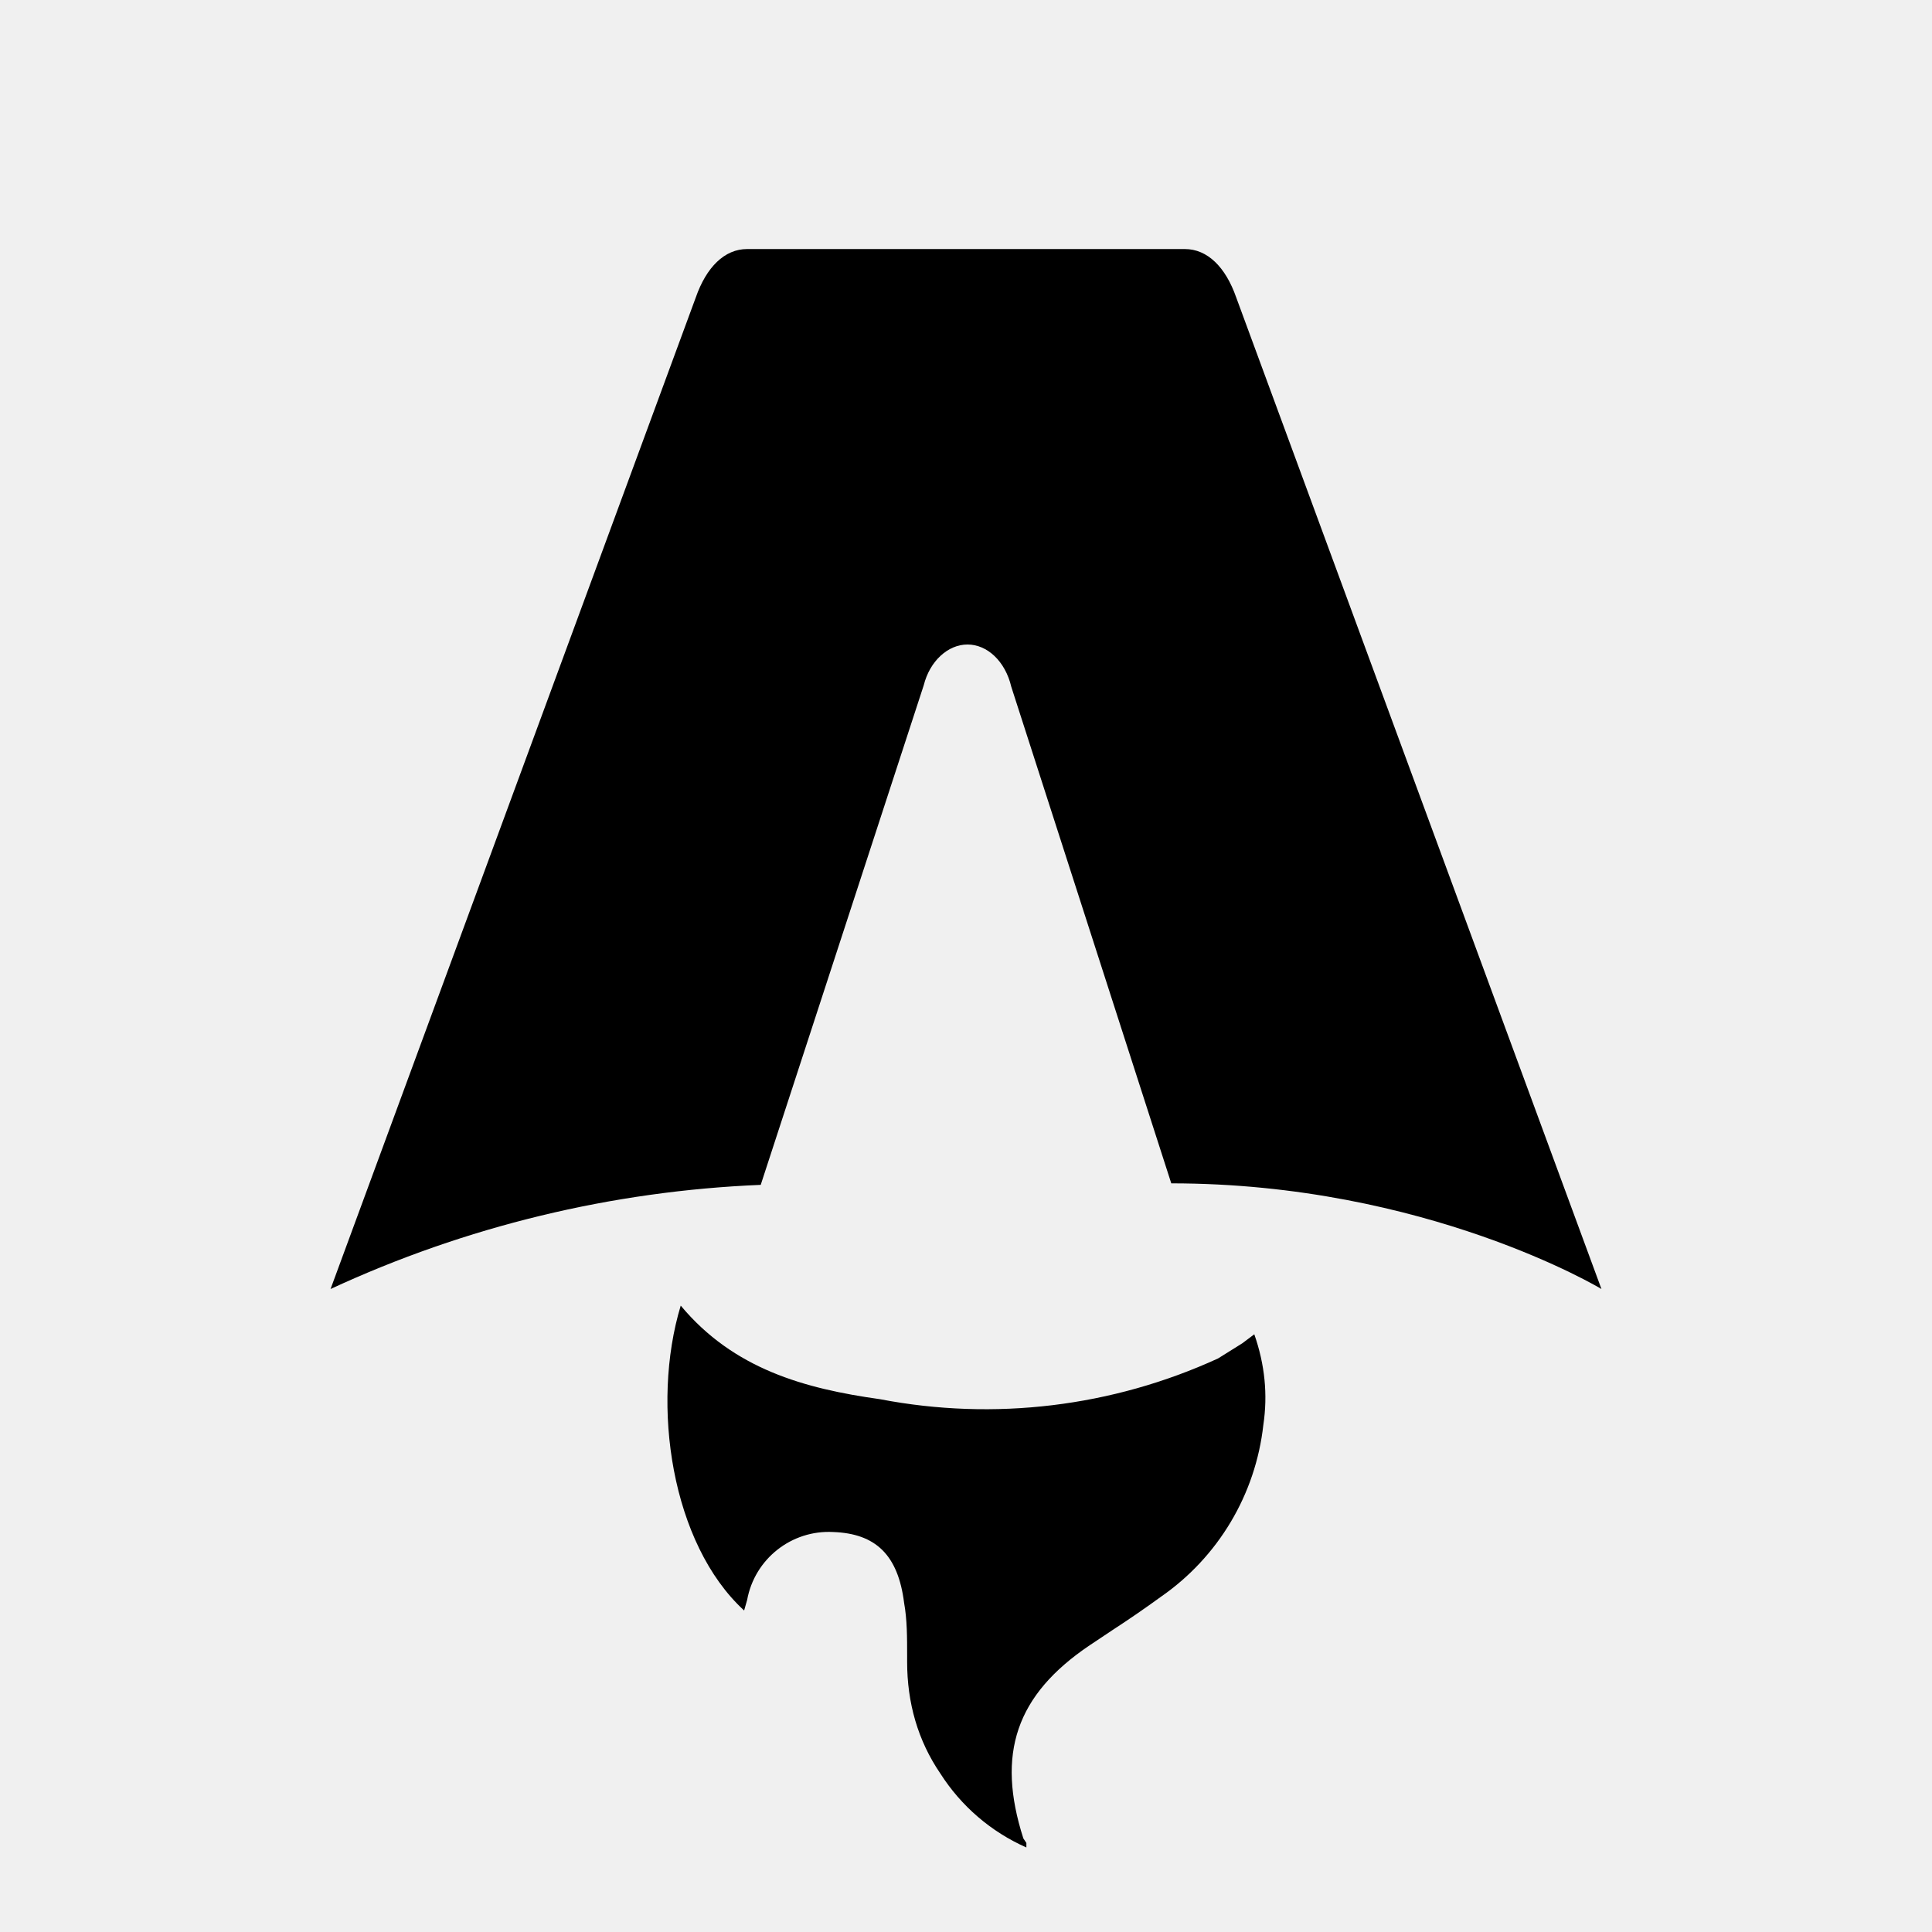
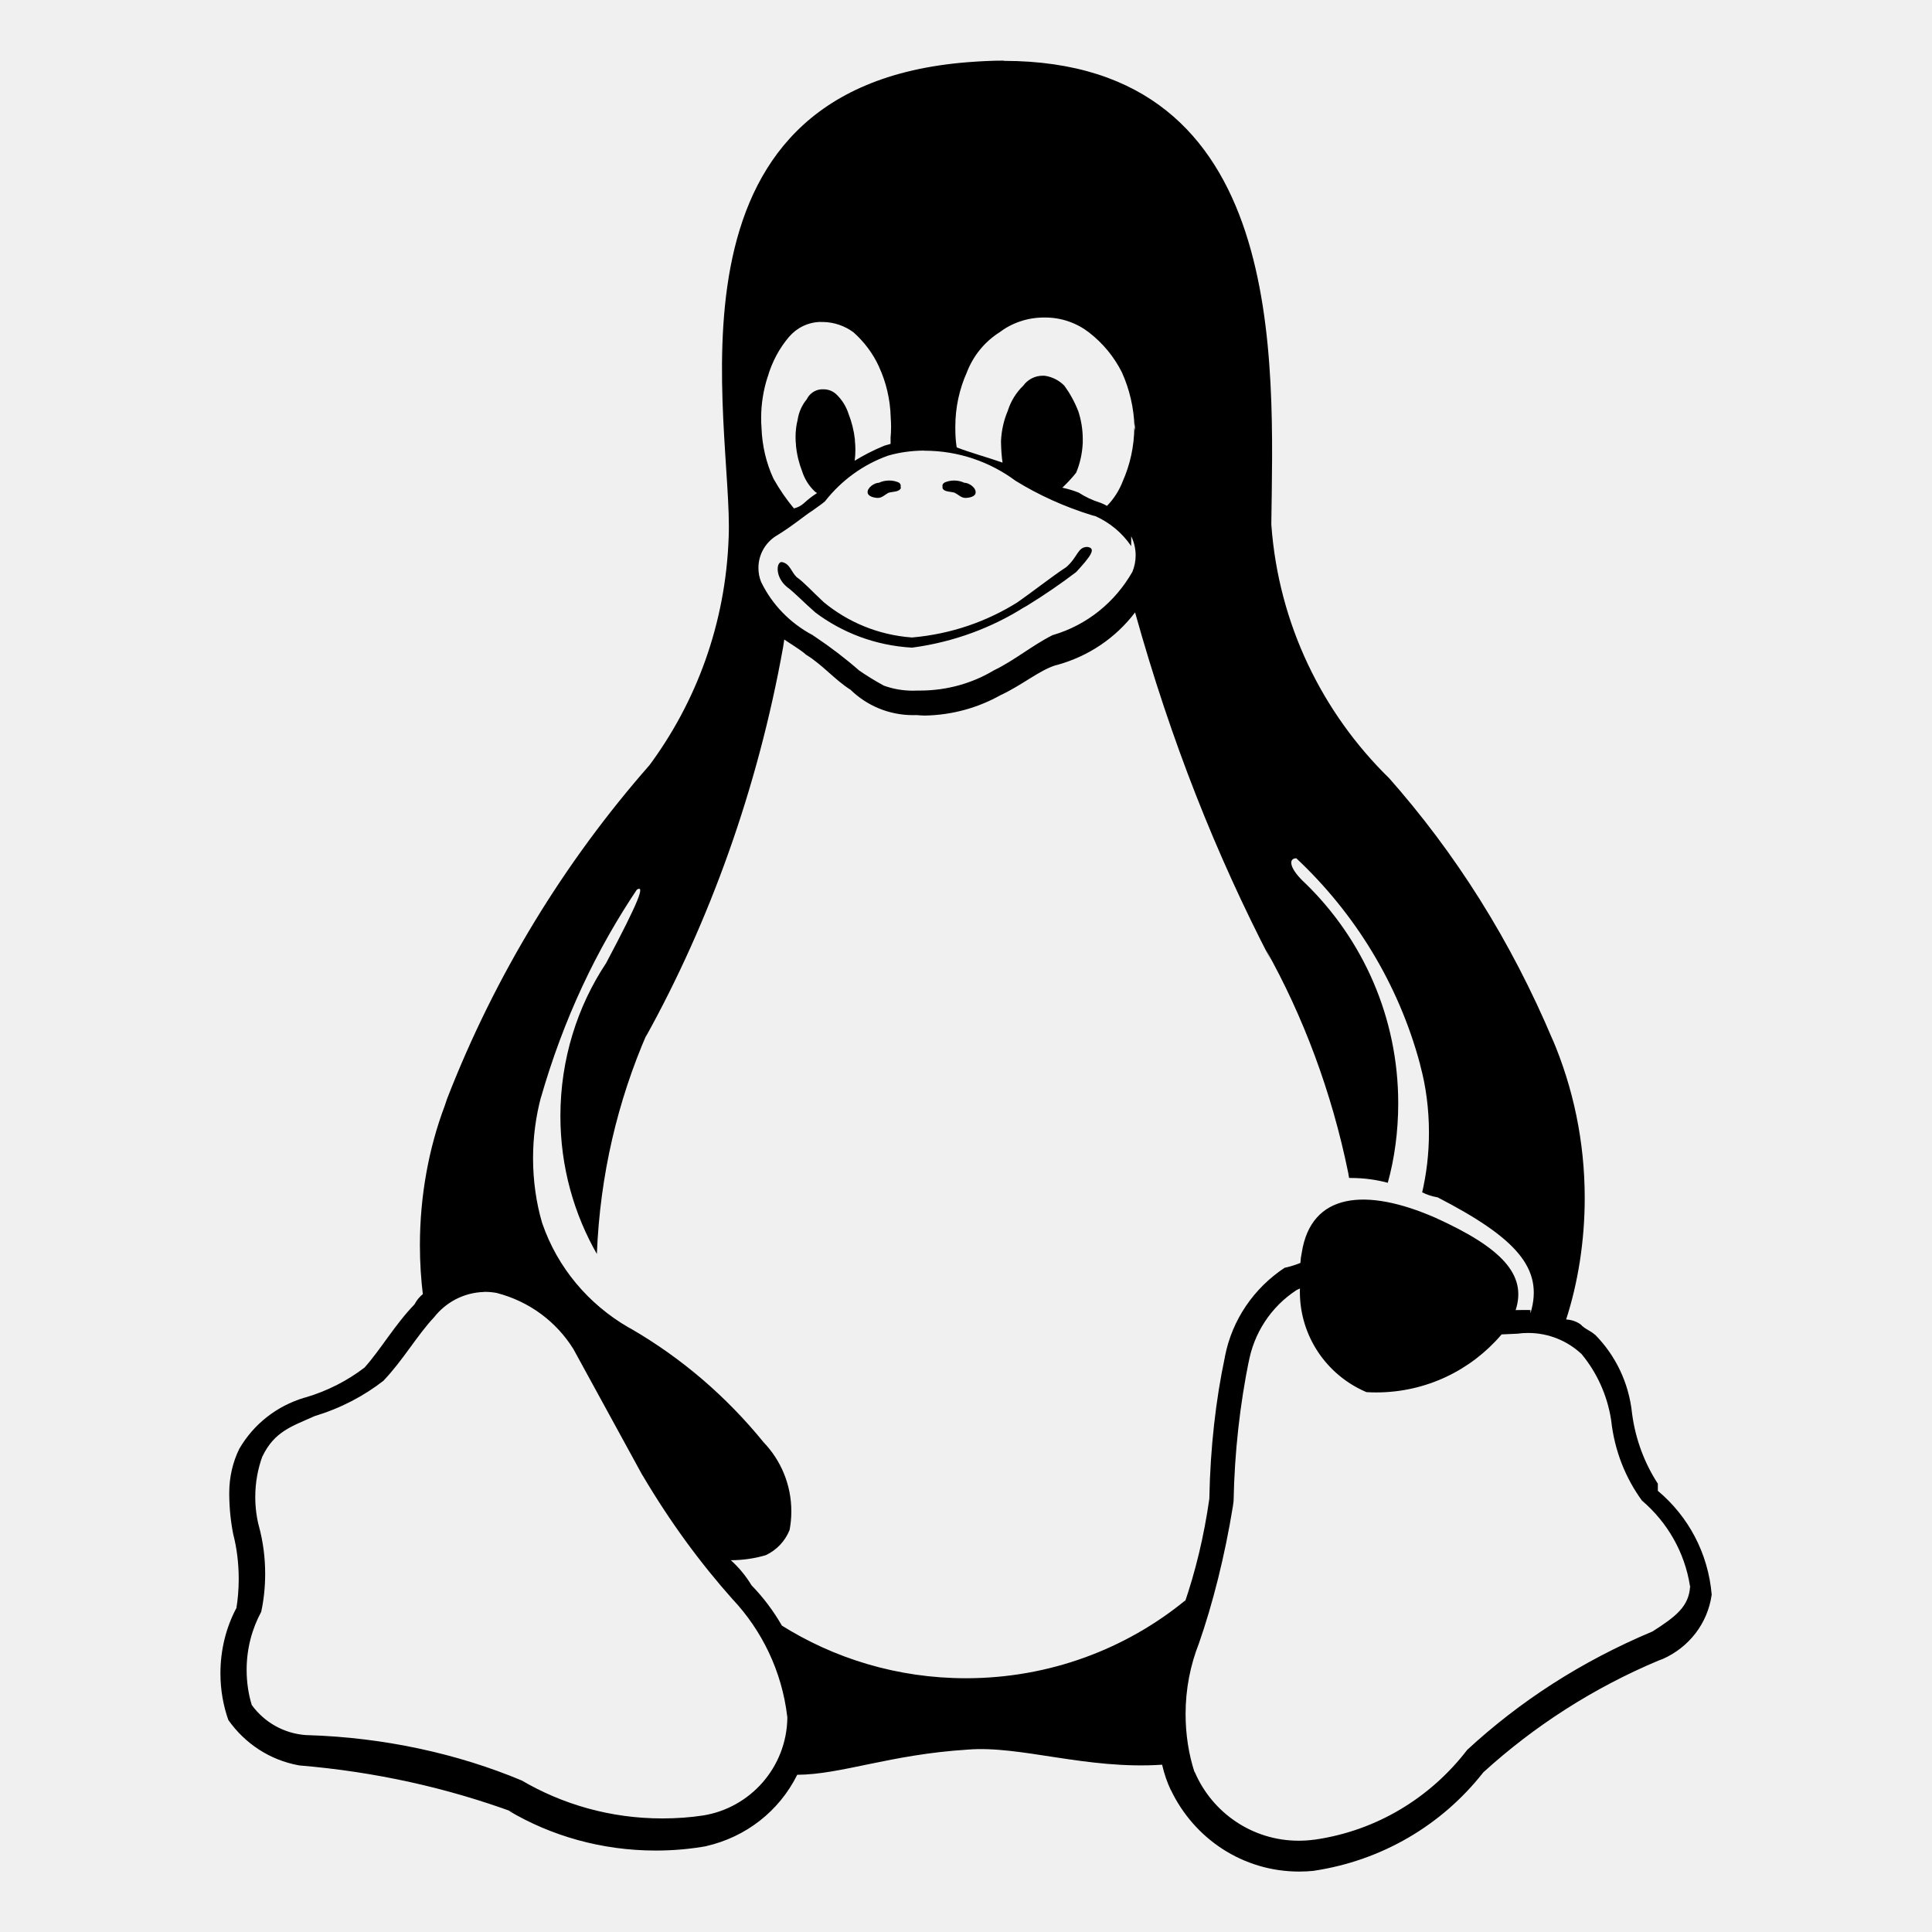
- <svg xmlns="http://www.w3.org/2000/svg" fill="none" viewBox="0 0 128 128">
-   <path d="M50.4 78.5a75.1 75.1 0 0 0-28.5 6.9l24.2-65.7c.7-2 1.9-3.2 3.4-3.2h29c1.5 0 2.7 1.2 3.4 3.2l24.2 65.7s-11.6-7-28.5-7L67 45.5c-.4-1.7-1.6-2.8-2.9-2.8-1.3 0-2.5 1.1-2.9 2.7L50.4 78.5Zm-1.1 28.2Zm-4.2-20.2c-2 6.6-.6 15.8 4.2 20.2a17.5 17.5 0 0 1 .2-.7 5.5 5.5 0 0 1 5.7-4.5c2.8.1 4.3 1.5 4.7 4.7.2 1.1.2 2.3.2 3.5v.4c0 2.7.7 5.2 2.2 7.4a13 13 0 0 0 5.7 4.9v-.3l-.2-.3c-1.8-5.6-.5-9.5 4.4-12.8l1.5-1a73 73 0 0 0 3.2-2.2 16 16 0 0 0 6.8-11.4c.3-2 .1-4-.6-6l-.8.6-1.6 1a37 37 0 0 1-22.4 2.7c-5-.7-9.7-2-13.2-6.2Z" />
-   <style>
-         path { fill: #000; }
-         @media (prefers-color-scheme: dark) {
-             path { fill: #FFF; }
-         }
-     </style>
+ <svg xmlns="http://www.w3.org/2000/svg" fill="#000000" width="800px" height="800px" viewBox="0 0 32 32" version="1.1">
+   <path d="M14.923 8.080c-0.025 0.072-0.141 0.061-0.207 0.082-0.059 0.031-0.107 0.085-0.175 0.085-0.062 0-0.162-0.025-0.17-0.085-0.012-0.082 0.11-0.166 0.187-0.166 0.050-0.024 0.108-0.037 0.169-0.037 0.056 0 0.109 0.011 0.157 0.032l-0.003-0.001c0.022 0.009 0.038 0.030 0.038 0.055 0 0.003-0 0.005-0.001 0.008l0-0v0.025h0.004zM15.611 8.080v-0.027c-0.008-0.025 0.016-0.052 0.036-0.062 0.046-0.020 0.1-0.032 0.157-0.032 0.061 0 0.119 0.014 0.17 0.038l-0.002-0.001c0.079 0 0.2 0.084 0.187 0.169-0.007 0.061-0.106 0.082-0.169 0.082-0.069 0-0.115-0.054-0.176-0.085-0.065-0.023-0.182-0.010-0.204-0.081zM16.963 10.058c-0.532 0.337-1.161 0.574-1.835 0.666l-0.024 0.003c-0.606-0.035-1.157-0.248-1.607-0.588l0.007 0.005c-0.192-0.167-0.35-0.335-0.466-0.419-0.205-0.167-0.18-0.416-0.092-0.416 0.136 0.020 0.161 0.167 0.249 0.25 0.12 0.082 0.269 0.25 0.45 0.416 0.397 0.328 0.899 0.541 1.45 0.583l0.009 0.001c0.654-0.057 1.249-0.267 1.763-0.592l-0.016 0.010c0.244-0.169 0.556-0.417 0.81-0.584 0.195-0.17 0.186-0.334 0.349-0.334 0.16 0.020 0.043 0.167-0.184 0.415-0.246 0.188-0.527 0.381-0.818 0.56l-0.044 0.025zM8.017 21.397h0.012c0.069 0 0.137 0.007 0.203 0.019l-0.007-0.001c0.544 0.14 0.992 0.478 1.273 0.931l0.005 0.009 1.137 2.079 0.004 0.004c0.457 0.773 0.948 1.442 1.497 2.059l-0.011-0.013c0.49 0.52 0.82 1.196 0.909 1.946l0.002 0.016v0.008c-0.012 0.817-0.613 1.491-1.396 1.616l-0.009 0.001c-0.2 0.031-0.432 0.048-0.667 0.048-0.857 0-1.659-0.233-2.347-0.64l0.021 0.012c-1.053-0.441-2.275-0.714-3.555-0.752l-0.015-0c-0.372-0.025-0.696-0.215-0.901-0.496l-0.002-0.003c-0.054-0.174-0.085-0.374-0.085-0.582 0-0.35 0.088-0.679 0.244-0.966l-0.005 0.011v-0.005l0.003-0.004c0.041-0.188 0.065-0.405 0.065-0.627 0-0.274-0.036-0.539-0.104-0.791l0.005 0.021c-0.041-0.15-0.065-0.323-0.065-0.502 0-0.242 0.043-0.473 0.123-0.687l-0.004 0.014c0.2-0.417 0.495-0.5 0.862-0.666 0.438-0.133 0.819-0.334 1.151-0.593l-0.008 0.006h0.002v-0.003c0.32-0.335 0.556-0.751 0.835-1.047 0.195-0.249 0.492-0.41 0.827-0.42l0.002-0zM21.531 21.336c-0.001 0.017-0.001 0.038-0.001 0.059 0 0.743 0.449 1.381 1.091 1.658l0.012 0.005c0.048 0.003 0.104 0.005 0.16 0.005 0.831 0 1.575-0.371 2.075-0.957l0.003-0.004 0.264-0.012c0.053-0.008 0.114-0.012 0.176-0.012 0.341 0 0.652 0.132 0.883 0.348l-0.001-0.001 0.004 0.004c0.249 0.301 0.422 0.673 0.487 1.082l0.002 0.013c0.055 0.505 0.238 0.96 0.517 1.34l-0.005-0.008c0.416 0.356 0.705 0.85 0.793 1.411l0.002 0.013 0.004-0.009v0.022l-0.004-0.015c-0.019 0.327-0.231 0.495-0.622 0.744-1.184 0.497-2.201 1.158-3.077 1.968l0.007-0.006c-0.608 0.792-1.501 1.339-2.523 1.486l-0.021 0.002c-0.074 0.010-0.16 0.016-0.247 0.016-0.768 0-1.428-0.464-1.716-1.126l-0.005-0.012-0.006-0.004c-0.093-0.286-0.146-0.615-0.146-0.956 0-0.416 0.079-0.813 0.224-1.178l-0.008 0.022c0.234-0.668 0.435-1.466 0.568-2.288l0.011-0.083c0.016-0.812 0.104-1.593 0.258-2.35l-0.014 0.083c0.085-0.518 0.381-0.954 0.794-1.225l0.007-0.004 0.056-0.027zM18.8 10.142c0.6 2.147 1.339 4.002 2.247 5.757l-0.079-0.167c0.613 1.090 1.090 2.355 1.363 3.695l0.014 0.084c0.009-0 0.020-0 0.031-0 0.217 0 0.427 0.029 0.627 0.084l-0.017-0.004c0.11-0.395 0.173-0.848 0.173-1.316 0-1.426-0.587-2.716-1.533-3.639l-0.001-0.001c-0.275-0.25-0.29-0.419-0.154-0.419 0.971 0.91 1.689 2.078 2.045 3.394l0.012 0.051c0.089 0.329 0.14 0.707 0.14 1.097 0 0.351-0.041 0.693-0.119 1.020l0.006-0.030c0.074 0.038 0.16 0.067 0.251 0.083l0.006 0.001c1.29 0.667 1.766 1.172 1.537 1.921v-0.054c-0.075-0.004-0.15 0-0.225 0h-0.020c0.189-0.584-0.227-1.031-1.331-1.53-1.143-0.5-2.057-0.42-2.212 0.581-0.011 0.049-0.019 0.106-0.022 0.165l-0 0.003c-0.073 0.030-0.16 0.058-0.25 0.078l-0.011 0.002c-0.508 0.336-0.87 0.859-0.989 1.469l-0.002 0.014c-0.148 0.695-0.241 1.5-0.256 2.323l-0 0.012v0.004c-0.091 0.637-0.23 1.207-0.418 1.753l0.020-0.066c-0.983 0.804-2.251 1.29-3.634 1.29-1.13 0-2.184-0.325-3.073-0.887l0.024 0.014c-0.146-0.253-0.313-0.472-0.503-0.667l0.001 0.001c-0.097-0.16-0.211-0.297-0.342-0.415l-0.002-0.001c0.207-0 0.407-0.031 0.596-0.088l-0.015 0.004c0.18-0.085 0.318-0.232 0.391-0.412l0.002-0.005c0.018-0.093 0.029-0.199 0.029-0.308 0-0.445-0.175-0.848-0.461-1.146l0.001 0.001c-0.619-0.761-1.359-1.395-2.196-1.88l-0.038-0.020c-0.671-0.388-1.179-0.995-1.43-1.722l-0.007-0.022c-0.093-0.318-0.147-0.684-0.147-1.062 0-0.353 0.047-0.695 0.134-1.021l-0.006 0.027c0.377-1.314 0.921-2.461 1.62-3.496l-0.028 0.043c0.134-0.081 0.046 0.169-0.51 1.217-0.474 0.713-0.757 1.59-0.757 2.533 0 0.84 0.224 1.627 0.616 2.306l-0.012-0.022c0.052-1.309 0.345-2.537 0.834-3.659l-0.025 0.065c1.055-1.902 1.854-4.111 2.275-6.452l0.020-0.131c0.060 0.045 0.271 0.169 0.361 0.252 0.272 0.166 0.475 0.416 0.737 0.581 0.267 0.26 0.633 0.42 1.035 0.42 0.021 0 0.042-0 0.063-0.001l-0.003 0c0.049 0.004 0.094 0.008 0.137 0.008 0.459-0.009 0.887-0.132 1.259-0.342l-0.013 0.007c0.362-0.167 0.65-0.417 0.925-0.5h0.006c0.535-0.145 0.983-0.454 1.3-0.869l0.004-0.006zM15.301 7.465c0.003 0 0.006-0 0.009-0 0.569 0 1.094 0.187 1.517 0.503l-0.007-0.005c0.378 0.234 0.814 0.433 1.275 0.574l0.040 0.010h0.004c0.246 0.11 0.449 0.281 0.594 0.494l0.003 0.005v-0.164c0.046 0.092 0.074 0.201 0.074 0.316 0 0.098-0.020 0.191-0.055 0.276l0.002-0.005c-0.288 0.507-0.755 0.884-1.313 1.048l-0.016 0.004v0.002c-0.335 0.169-0.626 0.416-0.968 0.581-0.35 0.21-0.771 0.334-1.222 0.334-0.015 0-0.030-0-0.045-0l0.002 0c-0.022 0.001-0.048 0.002-0.074 0.002-0.174 0-0.342-0.031-0.496-0.089l0.010 0.003c-0.159-0.087-0.29-0.169-0.417-0.257l0.014 0.010c-0.227-0.199-0.477-0.39-0.739-0.565l-0.026-0.016v-0.006h-0.006c-0.375-0.199-0.67-0.504-0.852-0.876l-0.005-0.012c-0.027-0.067-0.042-0.145-0.042-0.226 0-0.218 0.112-0.41 0.281-0.522l0.002-0.001c0.28-0.169 0.475-0.339 0.604-0.42 0.13-0.092 0.179-0.127 0.22-0.164h0.002v-0.004c0.268-0.339 0.623-0.599 1.032-0.746l0.016-0.005c0.174-0.050 0.374-0.079 0.581-0.081h0.001zM13.589 5.333h0.045c0.188 0.004 0.361 0.067 0.501 0.17l-0.002-0.002c0.179 0.159 0.325 0.352 0.425 0.57l0.004 0.011c0.113 0.245 0.183 0.53 0.191 0.83l0 0.003v0.005c0.004 0.046 0.006 0.099 0.006 0.152 0 0.063-0.003 0.126-0.009 0.188l0.001-0.008v0.1c-0.037 0.009-0.070 0.022-0.104 0.030-0.191 0.079-0.352 0.163-0.505 0.258l0.014-0.008c0.008-0.055 0.012-0.118 0.012-0.182 0-0.053-0.003-0.106-0.009-0.158l0.001 0.006v-0.019c-0.018-0.154-0.054-0.295-0.107-0.428l0.004 0.011c-0.041-0.132-0.113-0.244-0.207-0.333l-0-0c-0.055-0.050-0.128-0.081-0.209-0.081-0.007 0-0.014 0-0.021 0.001l0.001-0h-0.026c-0.103 0.011-0.189 0.075-0.232 0.163l-0.001 0.002c-0.077 0.093-0.13 0.208-0.15 0.334l-0 0.004c-0.023 0.086-0.035 0.185-0.035 0.287 0 0.044 0.002 0.088 0.007 0.131l-0-0.005v0.019c0.016 0.154 0.052 0.296 0.104 0.428l-0.004-0.011c0.042 0.132 0.113 0.245 0.207 0.335l0 0c0.012 0.012 0.026 0.022 0.042 0.030l0.001 0c-0.083 0.053-0.155 0.109-0.221 0.171l0.001-0.001c-0.045 0.040-0.1 0.070-0.161 0.084l-0.003 0.001c-0.123-0.147-0.237-0.312-0.335-0.486l-0.008-0.016c-0.113-0.245-0.183-0.529-0.194-0.83l-0-0.004c-0.004-0.048-0.006-0.104-0.006-0.161 0-0.241 0.039-0.473 0.11-0.69l-0.004 0.016c0.074-0.258 0.195-0.481 0.356-0.671l-0.002 0.003c0.127-0.15 0.313-0.245 0.522-0.25h0.001zM17.291 5.259h0.016c0.001 0 0.002 0 0.004 0 0.275 0 0.527 0.093 0.729 0.249l-0.003-0.002c0.229 0.177 0.413 0.4 0.542 0.655l0.005 0.011c0.121 0.266 0.196 0.575 0.207 0.901l0 0.004c0-0.025 0.007-0.050 0.007-0.075v0.131l-0.005-0.026-0.005-0.030c-0.003 0.32-0.071 0.622-0.193 0.897l0.006-0.014c-0.062 0.163-0.152 0.303-0.266 0.419l0-0c-0.030-0.018-0.067-0.035-0.104-0.050l-0.006-0.002c-0.135-0.042-0.253-0.099-0.36-0.169l0.005 0.003c-0.077-0.032-0.169-0.060-0.264-0.081l-0.011-0.002c0.081-0.076 0.156-0.157 0.225-0.243l0.004-0.005c0.063-0.148 0.102-0.319 0.11-0.499l0-0.003v-0.025c0-0.008 0-0.016 0-0.025 0-0.17-0.028-0.333-0.080-0.485l0.003 0.011c-0.063-0.159-0.14-0.296-0.232-0.421l0.004 0.005c-0.087-0.088-0.202-0.148-0.331-0.165l-0.003-0h-0.020c-0.001 0-0.003-0-0.004-0-0.132 0-0.25 0.065-0.322 0.164l-0.001 0.001c-0.116 0.113-0.204 0.253-0.254 0.41l-0.002 0.007c-0.063 0.147-0.104 0.318-0.112 0.496l-0 0.003v0.024c0.002 0.12 0.011 0.236 0.027 0.349l-0.002-0.015c-0.241-0.084-0.547-0.169-0.759-0.252-0.012-0.073-0.020-0.159-0.022-0.247l-0-0.003v-0.025c-0.001-0.020-0.001-0.043-0.001-0.066 0-0.324 0.069-0.631 0.194-0.908l-0.006 0.014c0.106-0.279 0.293-0.508 0.532-0.663l0.005-0.003c0.204-0.156 0.462-0.25 0.742-0.25h0zM16.63 1.004c-0.194 0-0.394 0.010-0.6 0.026-5.281 0.416-3.88 6.007-3.961 7.87-0.050 1.426-0.534 2.729-1.325 3.792l0.013-0.018c-1.407 1.602-2.555 3.474-3.351 5.523l-0.043 0.127c-0.258 0.685-0.408 1.476-0.408 2.302 0 0.285 0.018 0.566 0.052 0.841l-0.003-0.033c-0.056 0.046-0.103 0.102-0.136 0.166l-0.001 0.003c-0.325 0.335-0.562 0.75-0.829 1.048-0.283 0.217-0.615 0.388-0.975 0.494l-0.021 0.005c-0.464 0.139-0.842 0.442-1.075 0.841l-0.005 0.009c-0.104 0.212-0.165 0.461-0.165 0.725 0 0.010 0 0.019 0 0.029l-0-0.001c0.002 0.238 0.026 0.469 0.073 0.693l-0.004-0.023c0.056 0.219 0.088 0.471 0.088 0.73 0 0.17-0.014 0.337-0.041 0.5l0.002-0.018c-0.167 0.313-0.264 0.685-0.264 1.080 0 0.278 0.048 0.544 0.137 0.791l-0.005-0.016c0.273 0.388 0.686 0.662 1.164 0.749l0.011 0.002c1.274 0.107 2.451 0.373 3.561 0.78l-0.094-0.030c0.698 0.415 1.539 0.66 2.436 0.66 0.294 0 0.582-0.026 0.862-0.077l-0.029 0.004c0.667-0.151 1.211-0.586 1.504-1.169l0.006-0.013c0.734-0.004 1.537-0.336 2.824-0.417 0.873-0.072 1.967 0.334 3.22 0.25 0.037 0.159 0.086 0.298 0.148 0.429l-0.006-0.013 0.004 0.004c0.384 0.804 1.19 1.35 2.124 1.35 0.081 0 0.161-0.004 0.24-0.012l-0.010 0.001c1.151-0.17 2.139-0.768 2.813-1.623l0.007-0.009c0.843-0.768 1.827-1.401 2.905-1.853l0.067-0.025c0.432-0.191 0.742-0.585 0.81-1.059l0.001-0.007c-0.059-0.694-0.392-1.299-0.888-1.716l-0.004-0.003v-0.121l-0.004-0.004c-0.214-0.33-0.364-0.722-0.421-1.142l-0.002-0.015c-0.053-0.513-0.278-0.966-0.615-1.307l0 0h-0.004c-0.074-0.067-0.154-0.084-0.235-0.169-0.066-0.047-0.148-0.076-0.237-0.080l-0.001-0c0.195-0.602 0.308-1.294 0.308-2.013 0-0.94-0.193-1.835-0.541-2.647l0.017 0.044c-0.704-1.672-1.619-3.111-2.732-4.369l0.014 0.017c-1.105-1.082-1.828-2.551-1.948-4.187l-0.001-0.021c0.033-2.689 0.295-7.664-4.429-7.671z" />
</svg>
